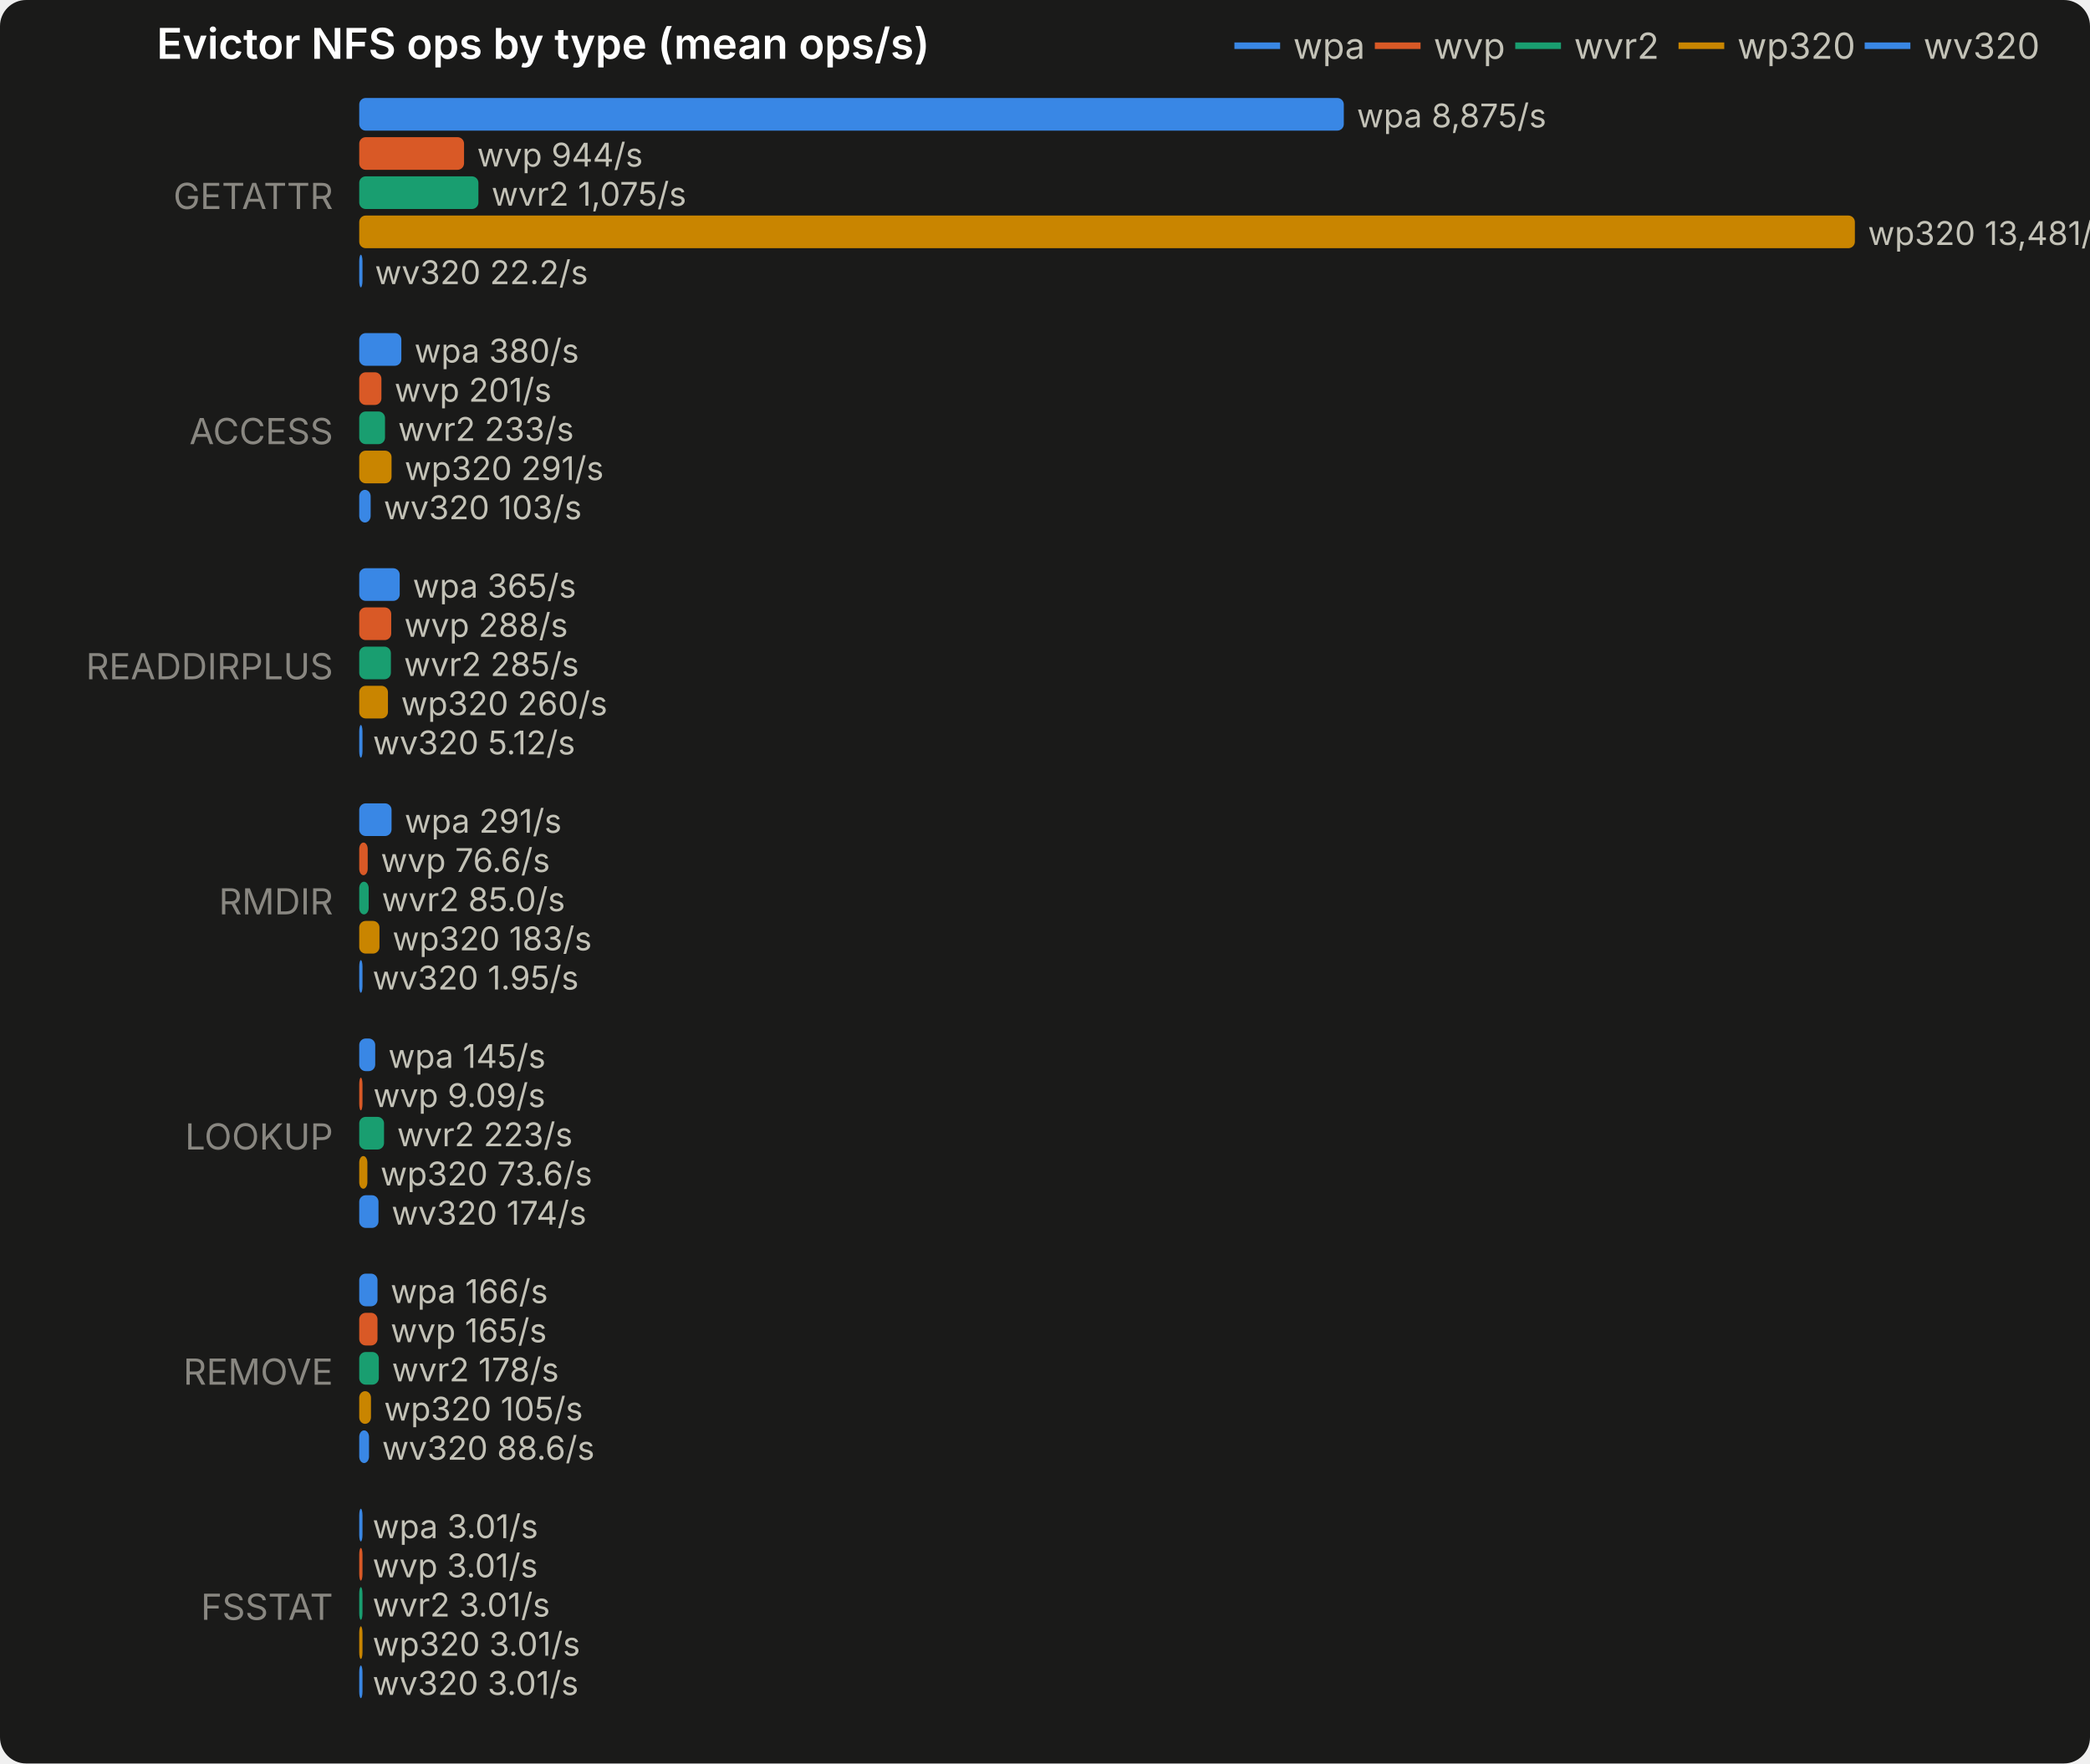
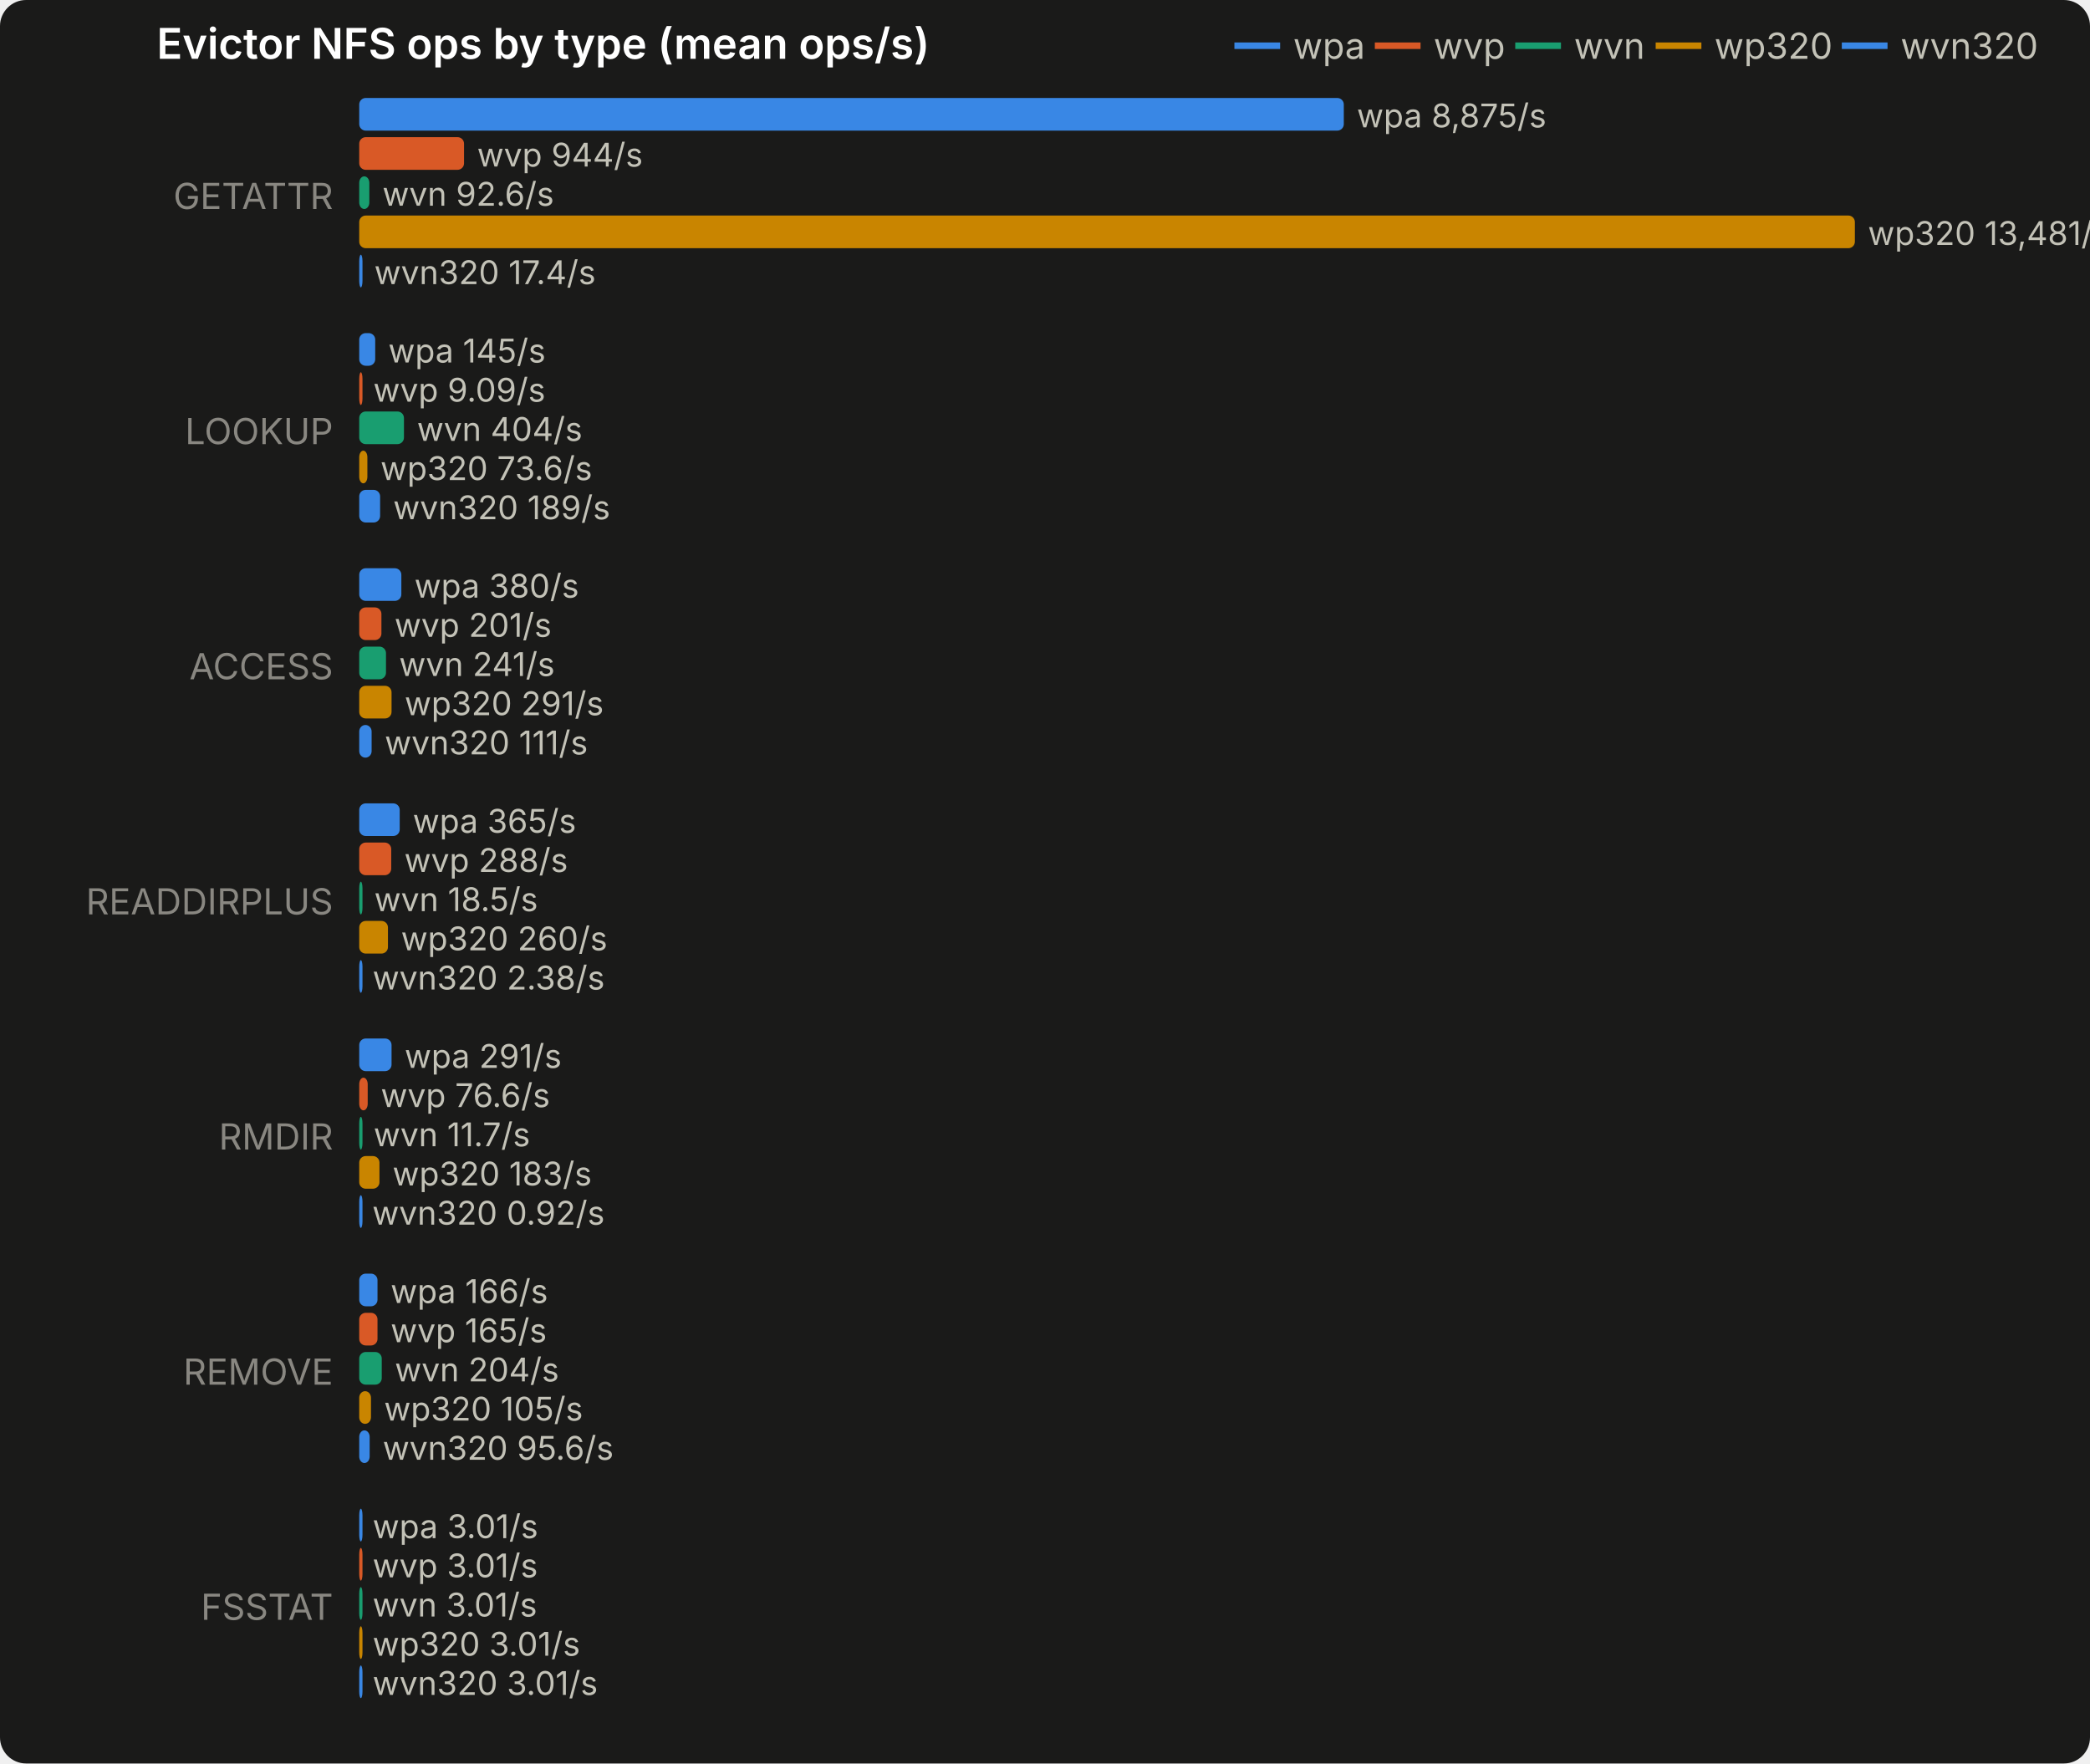
<svg xmlns="http://www.w3.org/2000/svg" viewBox="0 0 640 540" width="640" height="540" font-family="system-ui, -apple-system, Segoe UI, sans-serif" role="img" aria-label="Evictor NFS ops by type (mean ops/s)">
  <rect width="640" height="540" rx="8" fill="#1a1a19" />
  <text x="48" y="18" font-size="13" font-weight="600" fill="#ffffff">Evictor NFS ops by type (mean ops/s)</text>
-   <line x1="571" x2="585" y1="14" y2="14" stroke="#3987e5" stroke-width="2" />
-   <text x="589" y="18" font-size="11" fill="#c3c2b7">wv320</text>
-   <line x1="514" x2="528" y1="14" y2="14" stroke="#c98500" stroke-width="2" />
-   <text x="532" y="18" font-size="11" fill="#c3c2b7">wp320</text>
+   <line x1="564" x2="578" y1="14" y2="14" stroke="#3987e5" stroke-width="2" />
+   <text x="582" y="18" font-size="11" fill="#c3c2b7">wvn320</text>
+   <line x1="507" x2="521" y1="14" y2="14" stroke="#c98500" stroke-width="2" />
+   <text x="525" y="18" font-size="11" fill="#c3c2b7">wp320</text>
  <line x1="464" x2="478" y1="14" y2="14" stroke="#199e70" stroke-width="2" />
-   <text x="482" y="18" font-size="11" fill="#c3c2b7">wvr2</text>
+   <text x="482" y="18" font-size="11" fill="#c3c2b7">wvn</text>
  <line x1="421" x2="435" y1="14" y2="14" stroke="#d95926" stroke-width="2" />
  <text x="439" y="18" font-size="11" fill="#c3c2b7">wvp</text>
  <line x1="378" x2="392" y1="14" y2="14" stroke="#3987e5" stroke-width="2" />
  <text x="396" y="18" font-size="11" fill="#c3c2b7">wpa</text>
  <text x="102" y="64.0" text-anchor="end" font-size="11" fill="#898781">GETATTR</text>
  <rect x="110" y="30" width="301.5" height="10" rx="2" fill="#3987e5" />
  <text x="415.5" y="39" font-size="10" fill="#c3c2b7">wpa 8,875/s</text>
  <rect x="110" y="42" width="32.1" height="10" rx="2" fill="#d95926" />
  <text x="146.1" y="51" font-size="10" fill="#c3c2b7">wvp 944/s</text>
-   <rect x="110" y="54" width="36.5" height="10" rx="2" fill="#199e70" />
-   <text x="150.5" y="63" font-size="10" fill="#c3c2b7">wvr2 1,075/s</text>
+   <rect x="110" y="54" width="3.1" height="10" rx="2" fill="#199e70" />
+   <text x="117.1" y="63" font-size="10" fill="#c3c2b7">wvn 92.6/s</text>
  <rect x="110" y="66" width="458.0" height="10" rx="2" fill="#c98500" />
  <text x="572.0" y="75" font-size="10" fill="#c3c2b7">wp320 13,481/s</text>
  <rect x="110" y="78" width="1.0" height="10" rx="2" fill="#3987e5" />
-   <text x="114.8" y="87" font-size="10" fill="#c3c2b7">wv320 22.2/s</text>
-   <text x="102" y="136.0" text-anchor="end" font-size="11" fill="#898781">ACCESS</text>
-   <rect x="110" y="102" width="12.9" height="10" rx="2" fill="#3987e5" />
-   <text x="126.9" y="111" font-size="10" fill="#c3c2b7">wpa 380/s</text>
-   <rect x="110" y="114" width="6.8" height="10" rx="2" fill="#d95926" />
-   <text x="120.8" y="123" font-size="10" fill="#c3c2b7">wvp 201/s</text>
-   <rect x="110" y="126" width="7.9" height="10" rx="2" fill="#199e70" />
-   <text x="121.9" y="135" font-size="10" fill="#c3c2b7">wvr2 233/s</text>
-   <rect x="110" y="138" width="9.9" height="10" rx="2" fill="#c98500" />
-   <text x="123.9" y="147" font-size="10" fill="#c3c2b7">wp320 291/s</text>
-   <rect x="110" y="150" width="3.5" height="10" rx="2" fill="#3987e5" />
-   <text x="117.5" y="159" font-size="10" fill="#c3c2b7">wv320 103/s</text>
-   <text x="102" y="208.0" text-anchor="end" font-size="11" fill="#898781">READDIRPLUS</text>
-   <rect x="110" y="174" width="12.4" height="10" rx="2" fill="#3987e5" />
-   <text x="126.4" y="183" font-size="10" fill="#c3c2b7">wpa 365/s</text>
-   <rect x="110" y="186" width="9.8" height="10" rx="2" fill="#d95926" />
-   <text x="123.8" y="195" font-size="10" fill="#c3c2b7">wvp 288/s</text>
-   <rect x="110" y="198" width="9.7" height="10" rx="2" fill="#199e70" />
-   <text x="123.7" y="207" font-size="10" fill="#c3c2b7">wvr2 285/s</text>
-   <rect x="110" y="210" width="8.8" height="10" rx="2" fill="#c98500" />
-   <text x="122.8" y="219" font-size="10" fill="#c3c2b7">wp320 260/s</text>
-   <rect x="110" y="222" width="1.0" height="10" rx="2" fill="#3987e5" />
-   <text x="114.2" y="231" font-size="10" fill="#c3c2b7">wv320 5.12/s</text>
-   <text x="102" y="280.0" text-anchor="end" font-size="11" fill="#898781">RMDIR</text>
-   <rect x="110" y="246" width="9.9" height="10" rx="2" fill="#3987e5" />
-   <text x="123.9" y="255" font-size="10" fill="#c3c2b7">wpa 291/s</text>
-   <rect x="110" y="258" width="2.6" height="10" rx="2" fill="#d95926" />
-   <text x="116.6" y="267" font-size="10" fill="#c3c2b7">wvp 76.6/s</text>
-   <rect x="110" y="270" width="2.9" height="10" rx="2" fill="#199e70" />
-   <text x="116.9" y="279" font-size="10" fill="#c3c2b7">wvr2 85.0/s</text>
-   <rect x="110" y="282" width="6.2" height="10" rx="2" fill="#c98500" />
-   <text x="120.2" y="291" font-size="10" fill="#c3c2b7">wp320 183/s</text>
+   <text x="114.6" y="87" font-size="10" fill="#c3c2b7">wvn320 17.4/s</text>
+   <text x="102" y="136.0" text-anchor="end" font-size="11" fill="#898781">LOOKUP</text>
+   <rect x="110" y="102" width="4.9" height="10" rx="2" fill="#3987e5" />
+   <text x="118.9" y="111" font-size="10" fill="#c3c2b7">wpa 145/s</text>
+   <rect x="110" y="114" width="1.0" height="10" rx="2" fill="#d95926" />
+   <text x="114.3" y="123" font-size="10" fill="#c3c2b7">wvp 9.09/s</text>
+   <rect x="110" y="126" width="13.7" height="10" rx="2" fill="#199e70" />
+   <text x="127.7" y="135" font-size="10" fill="#c3c2b7">wvn 404/s</text>
+   <rect x="110" y="138" width="2.5" height="10" rx="2" fill="#c98500" />
+   <text x="116.5" y="147" font-size="10" fill="#c3c2b7">wp320 73.6/s</text>
+   <rect x="110" y="150" width="6.4" height="10" rx="2" fill="#3987e5" />
+   <text x="120.4" y="159" font-size="10" fill="#c3c2b7">wvn320 189/s</text>
+   <text x="102" y="208.0" text-anchor="end" font-size="11" fill="#898781">ACCESS</text>
+   <rect x="110" y="174" width="12.9" height="10" rx="2" fill="#3987e5" />
+   <text x="126.9" y="183" font-size="10" fill="#c3c2b7">wpa 380/s</text>
+   <rect x="110" y="186" width="6.8" height="10" rx="2" fill="#d95926" />
+   <text x="120.8" y="195" font-size="10" fill="#c3c2b7">wvp 201/s</text>
+   <rect x="110" y="198" width="8.2" height="10" rx="2" fill="#199e70" />
+   <text x="122.2" y="207" font-size="10" fill="#c3c2b7">wvn 241/s</text>
+   <rect x="110" y="210" width="9.9" height="10" rx="2" fill="#c98500" />
+   <text x="123.9" y="219" font-size="10" fill="#c3c2b7">wp320 291/s</text>
+   <rect x="110" y="222" width="3.8" height="10" rx="2" fill="#3987e5" />
+   <text x="117.8" y="231" font-size="10" fill="#c3c2b7">wvn320 111/s</text>
+   <text x="102" y="280.0" text-anchor="end" font-size="11" fill="#898781">READDIRPLUS</text>
+   <rect x="110" y="246" width="12.4" height="10" rx="2" fill="#3987e5" />
+   <text x="126.4" y="255" font-size="10" fill="#c3c2b7">wpa 365/s</text>
+   <rect x="110" y="258" width="9.8" height="10" rx="2" fill="#d95926" />
+   <text x="123.8" y="267" font-size="10" fill="#c3c2b7">wvp 288/s</text>
+   <rect x="110" y="270" width="1.0" height="10" rx="2" fill="#199e70" />
+   <text x="114.6" y="279" font-size="10" fill="#c3c2b7">wvn 18.5/s</text>
+   <rect x="110" y="282" width="8.8" height="10" rx="2" fill="#c98500" />
+   <text x="122.8" y="291" font-size="10" fill="#c3c2b7">wp320 260/s</text>
  <rect x="110" y="294" width="1.0" height="10" rx="2" fill="#3987e5" />
-   <text x="114.1" y="303" font-size="10" fill="#c3c2b7">wv320 1.95/s</text>
-   <text x="102" y="352.0" text-anchor="end" font-size="11" fill="#898781">LOOKUP</text>
-   <rect x="110" y="318" width="4.9" height="10" rx="2" fill="#3987e5" />
-   <text x="118.9" y="327" font-size="10" fill="#c3c2b7">wpa 145/s</text>
-   <rect x="110" y="330" width="1.0" height="10" rx="2" fill="#d95926" />
-   <text x="114.3" y="339" font-size="10" fill="#c3c2b7">wvp 9.09/s</text>
-   <rect x="110" y="342" width="7.6" height="10" rx="2" fill="#199e70" />
-   <text x="121.6" y="351" font-size="10" fill="#c3c2b7">wvr2 223/s</text>
-   <rect x="110" y="354" width="2.5" height="10" rx="2" fill="#c98500" />
-   <text x="116.5" y="363" font-size="10" fill="#c3c2b7">wp320 73.6/s</text>
-   <rect x="110" y="366" width="5.9" height="10" rx="2" fill="#3987e5" />
-   <text x="119.9" y="375" font-size="10" fill="#c3c2b7">wv320 174/s</text>
+   <text x="114.1" y="303" font-size="10" fill="#c3c2b7">wvn320 2.38/s</text>
+   <text x="102" y="352.0" text-anchor="end" font-size="11" fill="#898781">RMDIR</text>
+   <rect x="110" y="318" width="9.9" height="10" rx="2" fill="#3987e5" />
+   <text x="123.9" y="327" font-size="10" fill="#c3c2b7">wpa 291/s</text>
+   <rect x="110" y="330" width="2.6" height="10" rx="2" fill="#d95926" />
+   <text x="116.6" y="339" font-size="10" fill="#c3c2b7">wvp 76.6/s</text>
+   <rect x="110" y="342" width="1.0" height="10" rx="2" fill="#199e70" />
+   <text x="114.4" y="351" font-size="10" fill="#c3c2b7">wvn 11.7/s</text>
+   <rect x="110" y="354" width="6.2" height="10" rx="2" fill="#c98500" />
+   <text x="120.2" y="363" font-size="10" fill="#c3c2b7">wp320 183/s</text>
+   <rect x="110" y="366" width="1.0" height="10" rx="2" fill="#3987e5" />
+   <text x="114.0" y="375" font-size="10" fill="#c3c2b7">wvn320 0.92/s</text>
  <text x="102" y="424.0" text-anchor="end" font-size="11" fill="#898781">REMOVE</text>
  <rect x="110" y="390" width="5.6" height="10" rx="2" fill="#3987e5" />
  <text x="119.6" y="399" font-size="10" fill="#c3c2b7">wpa 166/s</text>
  <rect x="110" y="402" width="5.6" height="10" rx="2" fill="#d95926" />
  <text x="119.6" y="411" font-size="10" fill="#c3c2b7">wvp 165/s</text>
-   <rect x="110" y="414" width="6.0" height="10" rx="2" fill="#199e70" />
-   <text x="120.0" y="423" font-size="10" fill="#c3c2b7">wvr2 178/s</text>
+   <rect x="110" y="414" width="6.9" height="10" rx="2" fill="#199e70" />
+   <text x="120.9" y="423" font-size="10" fill="#c3c2b7">wvn 204/s</text>
  <rect x="110" y="426" width="3.6" height="10" rx="2" fill="#c98500" />
  <text x="117.6" y="435" font-size="10" fill="#c3c2b7">wp320 105/s</text>
-   <rect x="110" y="438" width="3.0" height="10" rx="2" fill="#3987e5" />
-   <text x="117.0" y="447" font-size="10" fill="#c3c2b7">wv320 88.6/s</text>
+   <rect x="110" y="438" width="3.2" height="10" rx="2" fill="#3987e5" />
+   <text x="117.2" y="447" font-size="10" fill="#c3c2b7">wvn320 95.6/s</text>
  <text x="102" y="496.0" text-anchor="end" font-size="11" fill="#898781">FSSTAT</text>
  <rect x="110" y="462" width="1.0" height="10" rx="2" fill="#3987e5" />
  <text x="114.1" y="471" font-size="10" fill="#c3c2b7">wpa 3.01/s</text>
  <rect x="110" y="474" width="1.0" height="10" rx="2" fill="#d95926" />
  <text x="114.1" y="483" font-size="10" fill="#c3c2b7">wvp 3.01/s</text>
  <rect x="110" y="486" width="1.0" height="10" rx="2" fill="#199e70" />
-   <text x="114.1" y="495" font-size="10" fill="#c3c2b7">wvr2 3.01/s</text>
+   <text x="114.1" y="495" font-size="10" fill="#c3c2b7">wvn 3.01/s</text>
  <rect x="110" y="498" width="1.0" height="10" rx="2" fill="#c98500" />
  <text x="114.1" y="507" font-size="10" fill="#c3c2b7">wp320 3.01/s</text>
  <rect x="110" y="510" width="1.0" height="10" rx="2" fill="#3987e5" />
-   <text x="114.1" y="519" font-size="10" fill="#c3c2b7">wv320 3.01/s</text>
+   <text x="114.1" y="519" font-size="10" fill="#c3c2b7">wvn320 3.01/s</text>
</svg>
